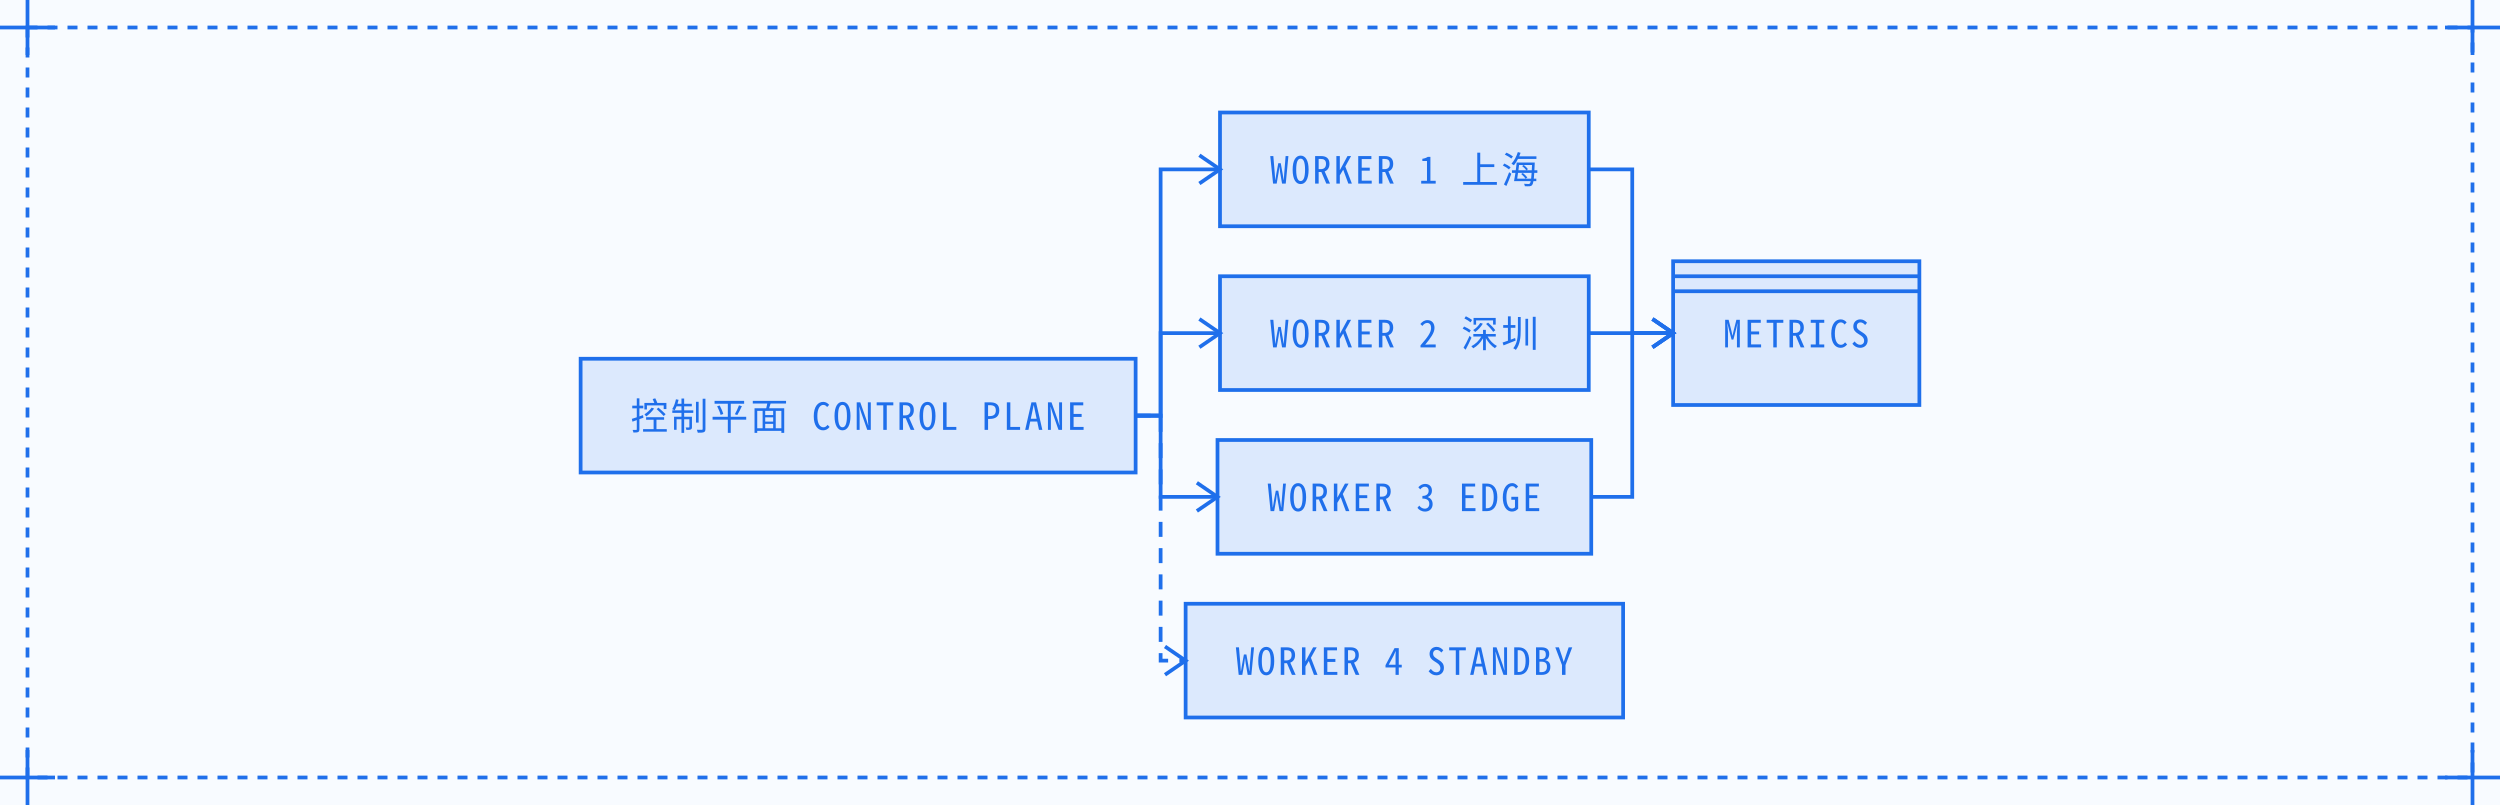
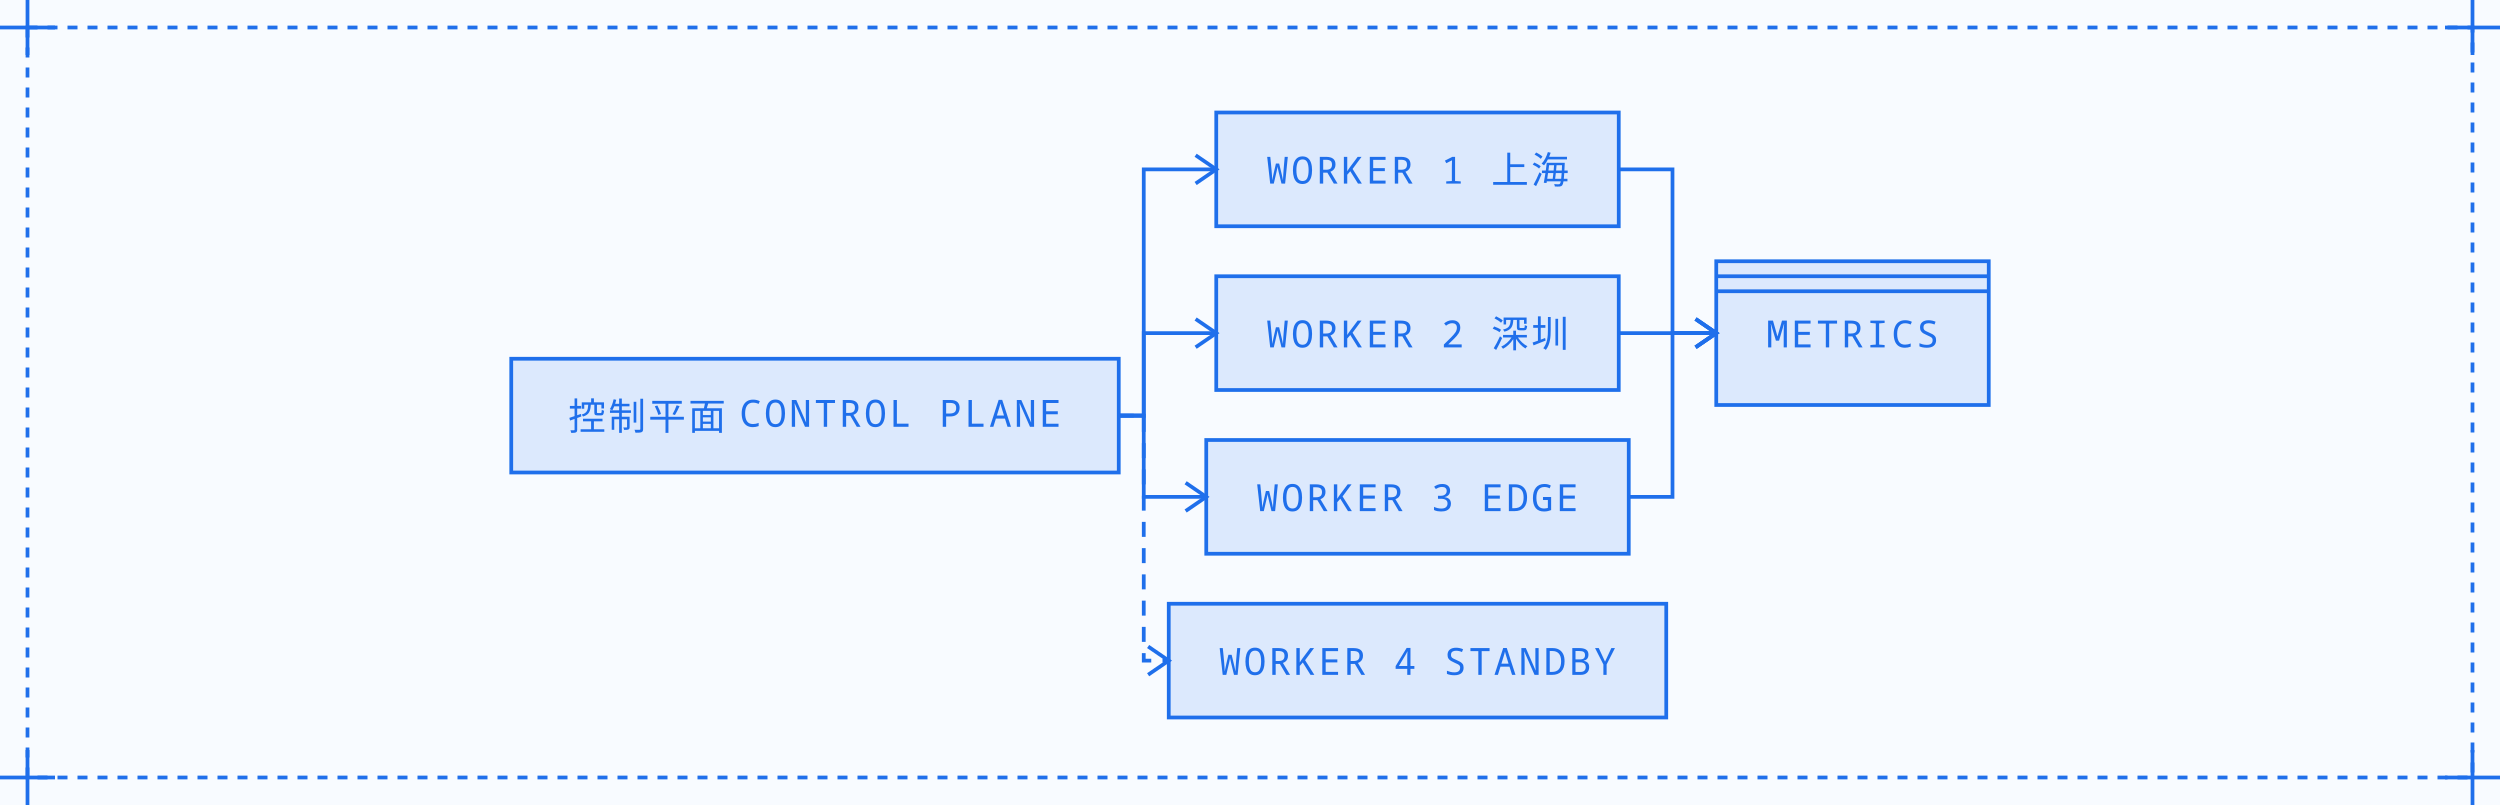
<svg xmlns="http://www.w3.org/2000/svg" width="2000" height="644" viewBox="0 0 2000 644">
  <defs>
    <pattern id="hatch-f3" width="16" height="16" patternUnits="userSpaceOnUse" patternTransform="rotate(45)">
      <rect width="16" height="16" fill="#EEF4FE" />
      <line x1="0" y1="0" x2="0" y2="16" stroke="#1F6FEB" stroke-width="3" />
    </pattern>
    <pattern id="dots-f3" width="14" height="14" patternUnits="userSpaceOnUse">
      <rect width="14" height="14" fill="#EEF4FE" />
      <circle cx="7" cy="7" r="2.4" fill="#1F6FEB" />
    </pattern>
  </defs>
-   <style>svg{font-family:'Noto Sans Mono CJK SC'}</style>
+   <style>svg{font-family:'Noto Sans Mono'}</style>
  <rect x="0" y="0" width="2000" height="644" fill="#F8FBFF" />
  <rect x="22" y="22" width="1956" height="600" fill="none" stroke="#1F6FEB" stroke-width="3" stroke-dasharray="8 8" />
  <g stroke="#1F6FEB" stroke-width="3">
    <path d="M0,22h44M22,0v44" />
    <path d="M0,622h44M22,600v44" />
    <path d="M1956,22h44M1978,0v44" />
    <path d="M1956,622h44M1978,600v44" />
  </g>
-   <path d="M464.5,287.0 h444.0 v91.0 h-444.0 Z" fill="#DCE9FD" stroke="#1F6FEB" stroke-width="3" />
-   <text x="686.5" y="343.9" text-anchor="middle" font-size="30" letter-spacing="2" font-weight="normal" fill="#1F6FEB">控制平面 CONTROL PLANE</text>
-   <path d="M976.0,90.0 h295.0 v91.0 h-295.0 Z" fill="#DCE9FD" stroke="#1F6FEB" stroke-width="3" />
-   <text x="1123.5" y="146.9" text-anchor="middle" font-size="30" letter-spacing="2" font-weight="normal" fill="#1F6FEB">WORKER 1 上海</text>
-   <path d="M976.0,221.0 h295.0 v91.0 h-295.0 Z" fill="#DCE9FD" stroke="#1F6FEB" stroke-width="3" />
-   <text x="1123.5" y="277.9" text-anchor="middle" font-size="30" letter-spacing="2" font-weight="normal" fill="#1F6FEB">WORKER 2 深圳</text>
-   <path d="M974.0,352.0 h299.0 v91.0 h-299.0 Z" fill="#DCE9FD" stroke="#1F6FEB" stroke-width="3" />
-   <text x="1123.5" y="408.9" text-anchor="middle" font-size="30" letter-spacing="2" font-weight="normal" fill="#1F6FEB">WORKER 3 EDGE</text>
-   <path d="M948.5,483.0 h350.0 v91.0 h-350.0 Z" fill="#DCE9FD" stroke="#1F6FEB" stroke-width="3" />
-   <text x="1123.5" y="539.9" text-anchor="middle" font-size="30" letter-spacing="2" font-weight="normal" fill="#1F6FEB">WORKER 4 STANDBY</text>
-   <path d="M1338.5,209.0 h197.0 v115.0 h-197.0 Z" fill="#DCE9FD" stroke="#1F6FEB" stroke-width="3" />
-   <path d="M1338.5,221.0 h197.0 M1338.5,233.0 h197.0" stroke="#1F6FEB" stroke-width="3" />
-   <text x="1437.0" y="277.9" text-anchor="middle" font-size="30" letter-spacing="2" font-weight="normal" fill="#1F6FEB">METRICS</text>
-   <path d="M908.5,332.5 L928.5,332.5 L928.5,135.5 L976.0,135.5" fill="none" stroke="#1F6FEB" stroke-width="3" stroke-linejoin="miter" />
-   <path d="M959.5,146.8 L976.0,135.5 L959.5,124.2" fill="none" stroke="#1F6FEB" stroke-width="3" stroke-linejoin="miter" />
-   <path d="M908.5,332.5 L928.5,332.5 L928.5,266.5 L976.0,266.5" fill="none" stroke="#1F6FEB" stroke-width="3" stroke-linejoin="miter" />
-   <path d="M959.5,277.8 L976.0,266.5 L959.5,255.2" fill="none" stroke="#1F6FEB" stroke-width="3" stroke-linejoin="miter" />
-   <path d="M908.5,332.5 L928.5,332.5 L928.5,397.5 L974.0,397.5" fill="none" stroke="#1F6FEB" stroke-width="3" stroke-linejoin="miter" />
-   <path d="M957.5,408.8 L974.0,397.5 L957.5,386.2" fill="none" stroke="#1F6FEB" stroke-width="3" stroke-linejoin="miter" />
-   <path d="M908.5,332.5 L928.5,332.5 L928.5,528.5 L948.5,528.5" fill="none" stroke="#1F6FEB" stroke-width="3" stroke-dasharray="12 9" stroke-linejoin="miter" />
-   <path d="M932.0,539.8 L948.5,528.5 L932.0,517.2" fill="none" stroke="#1F6FEB" stroke-width="3" stroke-linejoin="miter" />
-   <path d="M1271.0,135.5 L1305.8,135.5 L1305.8,266.5 L1338.5,266.5" fill="none" stroke="#1F6FEB" stroke-width="3" stroke-linejoin="miter" />
-   <path d="M1322.0,277.8 L1338.5,266.5 L1322.0,255.2" fill="none" stroke="#1F6FEB" stroke-width="3" stroke-linejoin="miter" />
-   <path d="M1271.0,266.5 L1338.5,266.5" fill="none" stroke="#1F6FEB" stroke-width="3" stroke-linejoin="miter" />
-   <path d="M1322.0,277.8 L1338.5,266.5 L1322.0,255.2" fill="none" stroke="#1F6FEB" stroke-width="3" stroke-linejoin="miter" />
-   <path d="M1273.0,397.5 L1305.8,397.5 L1305.8,266.5 L1338.5,266.5" fill="none" stroke="#1F6FEB" stroke-width="3" stroke-linejoin="miter" />
-   <path d="M1322.0,277.8 L1338.5,266.5 L1322.0,255.2" fill="none" stroke="#1F6FEB" stroke-width="3" stroke-linejoin="miter" />
+   <path d="M409.0,287.0 h486.0 v91.0 h-486.0 Z" fill="#DCE9FD" stroke="#1F6FEB" stroke-width="3" />
+   <text x="652.0" y="343.9" text-anchor="middle" font-size="30" letter-spacing="2" font-weight="normal" fill="#1F6FEB">控制平面 CONTROL PLANE</text>
+   <path d="M973.0,90.0 h322.0 v91.0 h-322.0 Z" fill="#DCE9FD" stroke="#1F6FEB" stroke-width="3" />
+   <text x="1134.0" y="146.9" text-anchor="middle" font-size="30" letter-spacing="2" font-weight="normal" fill="#1F6FEB">WORKER 1 上海</text>
+   <path d="M973.0,221.0 h322.0 v91.0 h-322.0 Z" fill="#DCE9FD" stroke="#1F6FEB" stroke-width="3" />
+   <text x="1134.0" y="277.9" text-anchor="middle" font-size="30" letter-spacing="2" font-weight="normal" fill="#1F6FEB">WORKER 2 深圳</text>
+   <path d="M965.0,352.0 h338.0 v91.0 h-338.0 Z" fill="#DCE9FD" stroke="#1F6FEB" stroke-width="3" />
+   <text x="1134.0" y="408.9" text-anchor="middle" font-size="30" letter-spacing="2" font-weight="normal" fill="#1F6FEB">WORKER 3 EDGE</text>
+   <path d="M935.0,483.0 h398.0 v91.0 h-398.0 Z" fill="#DCE9FD" stroke="#1F6FEB" stroke-width="3" />
+   <text x="1134.0" y="539.9" text-anchor="middle" font-size="30" letter-spacing="2" font-weight="normal" fill="#1F6FEB">WORKER 4 STANDBY</text>
+   <path d="M1373.0,209.0 h218.0 v115.0 h-218.0 Z" fill="#DCE9FD" stroke="#1F6FEB" stroke-width="3" />
+   <path d="M1373.0,221.0 h218.0 M1373.0,233.0 h218.0" stroke="#1F6FEB" stroke-width="3" />
+   <text x="1482.0" y="277.9" text-anchor="middle" font-size="30" letter-spacing="2" font-weight="normal" fill="#1F6FEB">METRICS</text>
+   <path d="M895.0,332.5 L915.0,332.5 L915.0,135.5 L973.0,135.5" fill="none" stroke="#1F6FEB" stroke-width="3" stroke-linejoin="miter" />
+   <path d="M956.5,146.8 L973.0,135.5 L956.5,124.2" fill="none" stroke="#1F6FEB" stroke-width="3" stroke-linejoin="miter" />
+   <path d="M895.0,332.5 L915.0,332.5 L915.0,266.5 L973.0,266.5" fill="none" stroke="#1F6FEB" stroke-width="3" stroke-linejoin="miter" />
+   <path d="M956.5,277.8 L973.0,266.5 L956.5,255.2" fill="none" stroke="#1F6FEB" stroke-width="3" stroke-linejoin="miter" />
+   <path d="M895.0,332.5 L915.0,332.5 L915.0,397.5 L965.0,397.5" fill="none" stroke="#1F6FEB" stroke-width="3" stroke-linejoin="miter" />
+   <path d="M948.5,408.8 L965.0,397.5 L948.5,386.2" fill="none" stroke="#1F6FEB" stroke-width="3" stroke-linejoin="miter" />
+   <path d="M895.0,332.5 L915.0,332.5 L915.0,528.5 L935.0,528.5" fill="none" stroke="#1F6FEB" stroke-width="3" stroke-dasharray="12 9" stroke-linejoin="miter" />
+   <path d="M918.5,539.8 L935.0,528.5 L918.5,517.2" fill="none" stroke="#1F6FEB" stroke-width="3" stroke-linejoin="miter" />
+   <path d="M1295.0,135.5 L1338.0,135.5 L1338.0,266.5 L1373.0,266.5" fill="none" stroke="#1F6FEB" stroke-width="3" stroke-linejoin="miter" />
+   <path d="M1356.5,277.8 L1373.0,266.5 L1356.5,255.2" fill="none" stroke="#1F6FEB" stroke-width="3" stroke-linejoin="miter" />
+   <path d="M1295.0,266.5 L1373.0,266.5" fill="none" stroke="#1F6FEB" stroke-width="3" stroke-linejoin="miter" />
+   <path d="M1356.5,277.8 L1373.0,266.5 L1356.5,255.2" fill="none" stroke="#1F6FEB" stroke-width="3" stroke-linejoin="miter" />
+   <path d="M1303.0,397.5 L1338.0,397.5 L1338.0,266.5 L1373.0,266.5" fill="none" stroke="#1F6FEB" stroke-width="3" stroke-linejoin="miter" />
+   <path d="M1356.5,277.8 L1373.0,266.5 L1356.5,255.2" fill="none" stroke="#1F6FEB" stroke-width="3" stroke-linejoin="miter" />
</svg>
